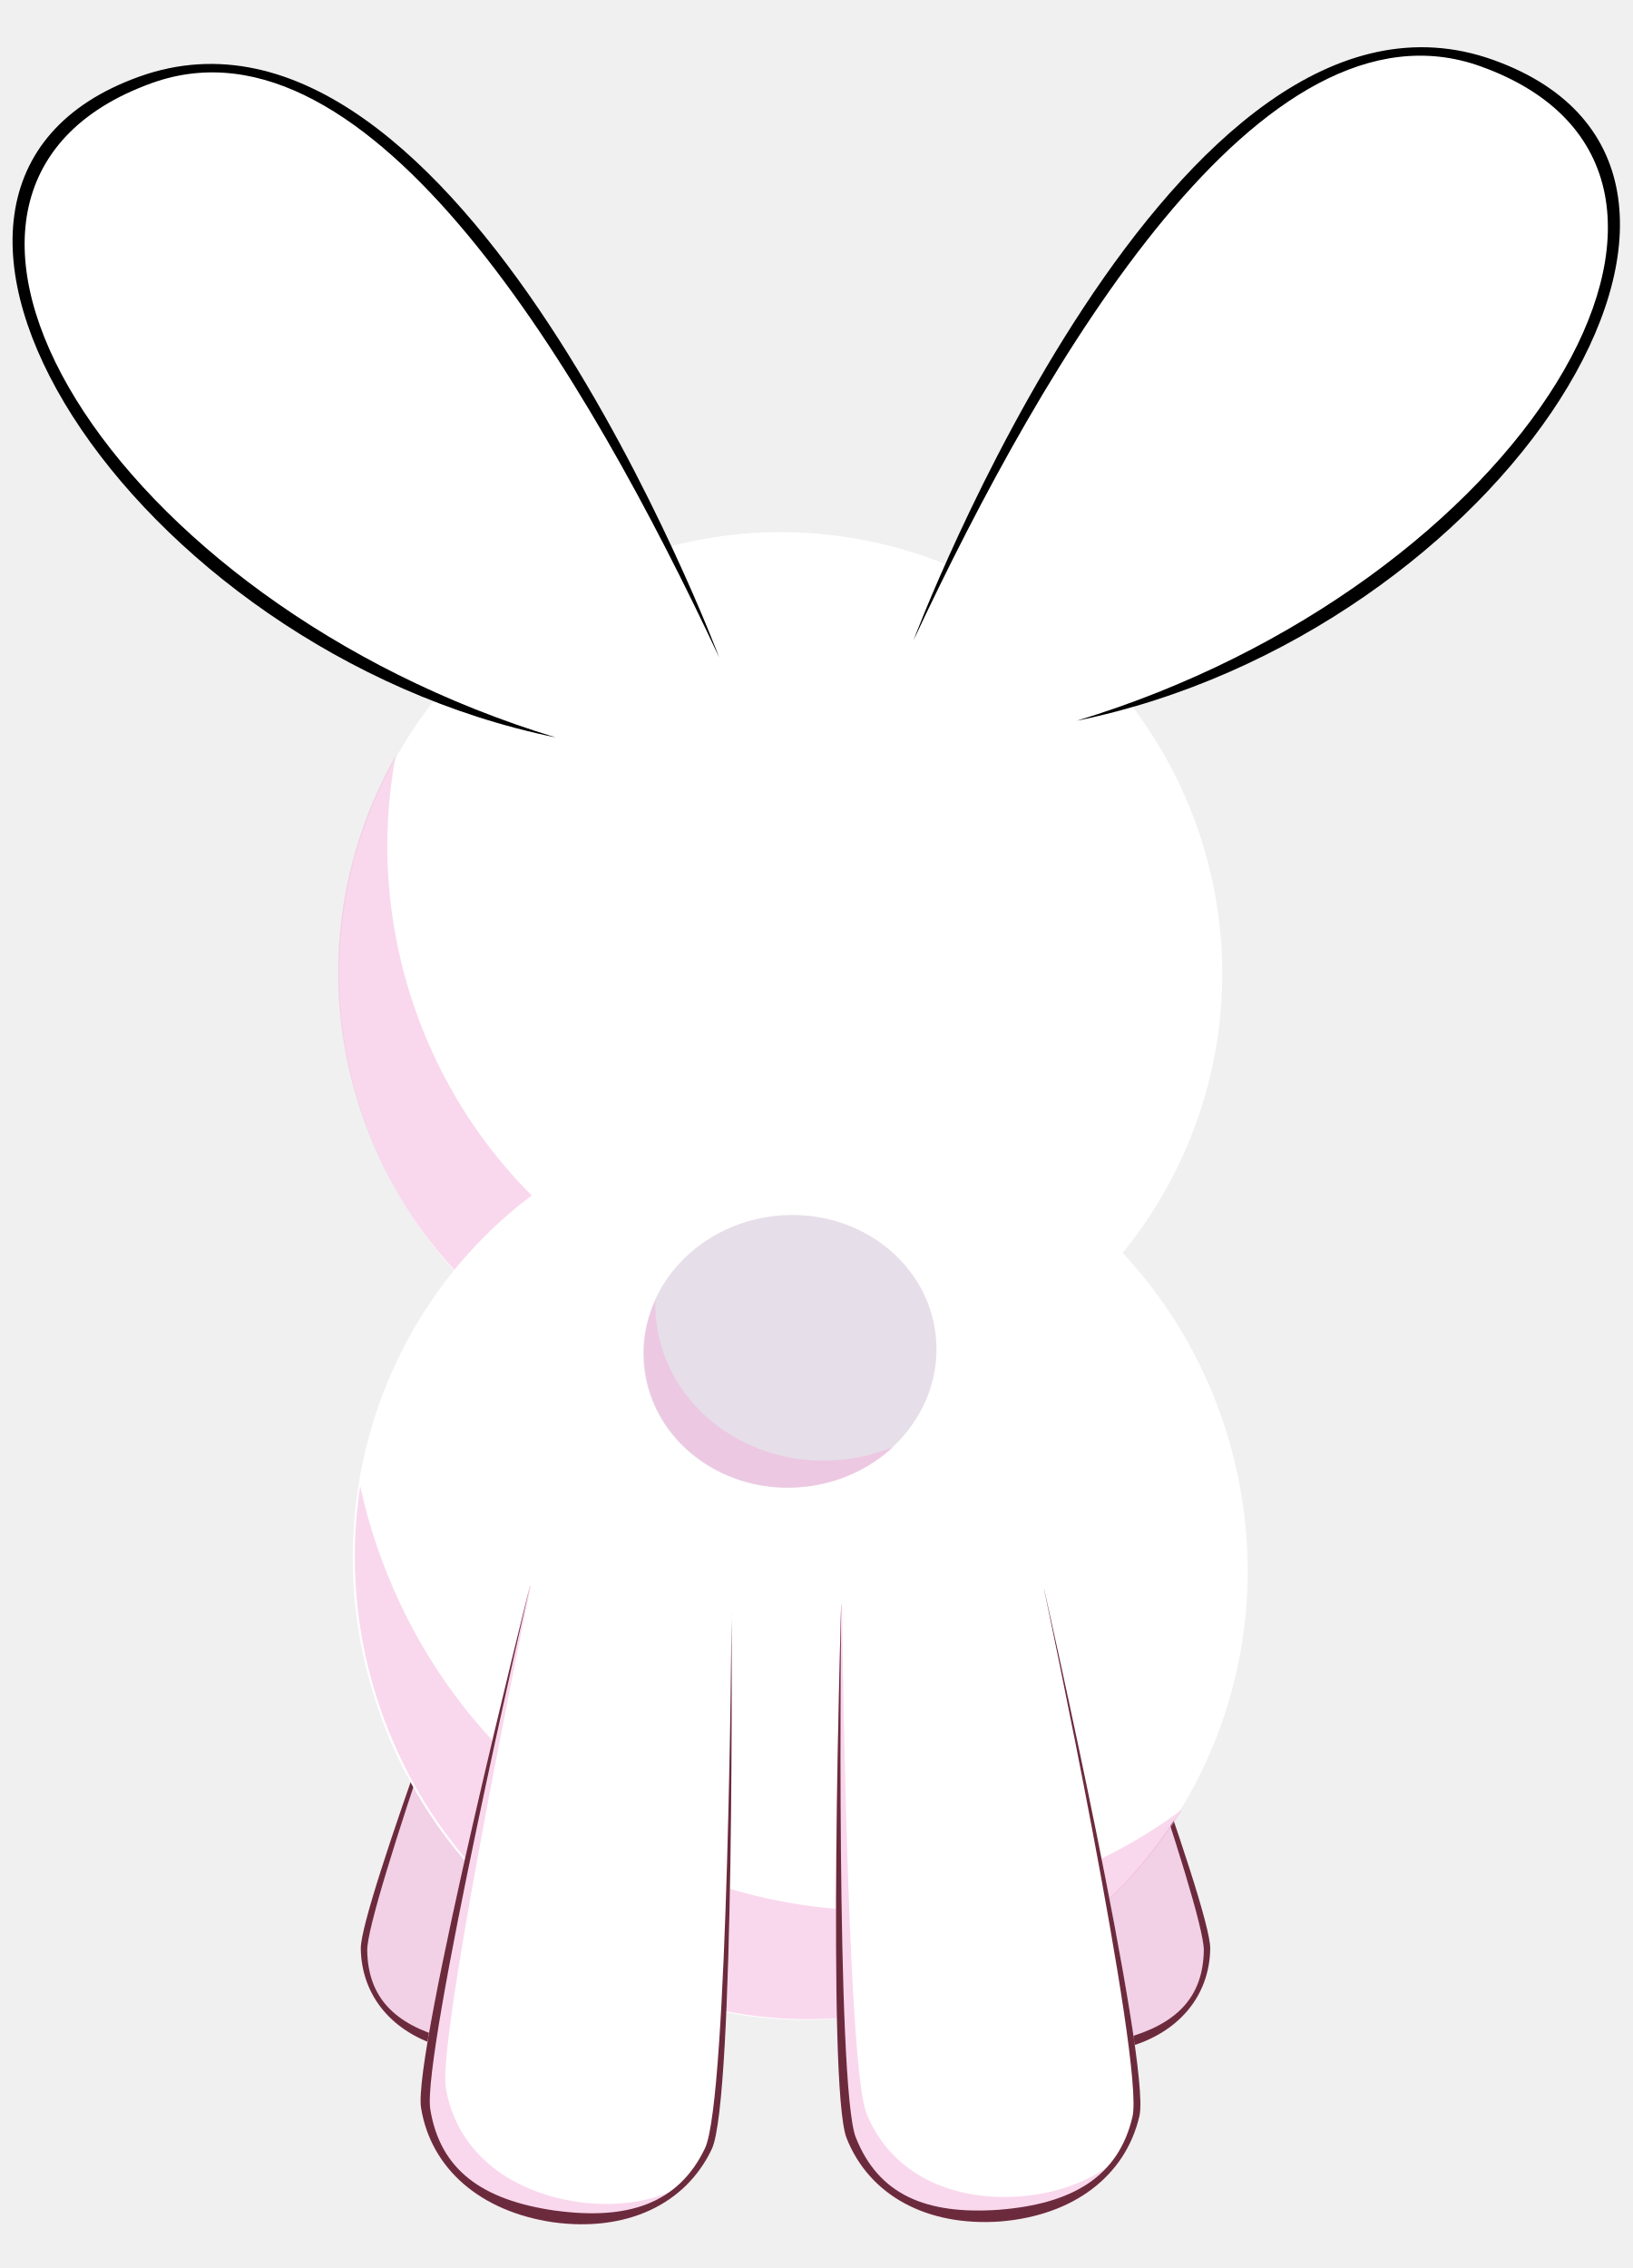
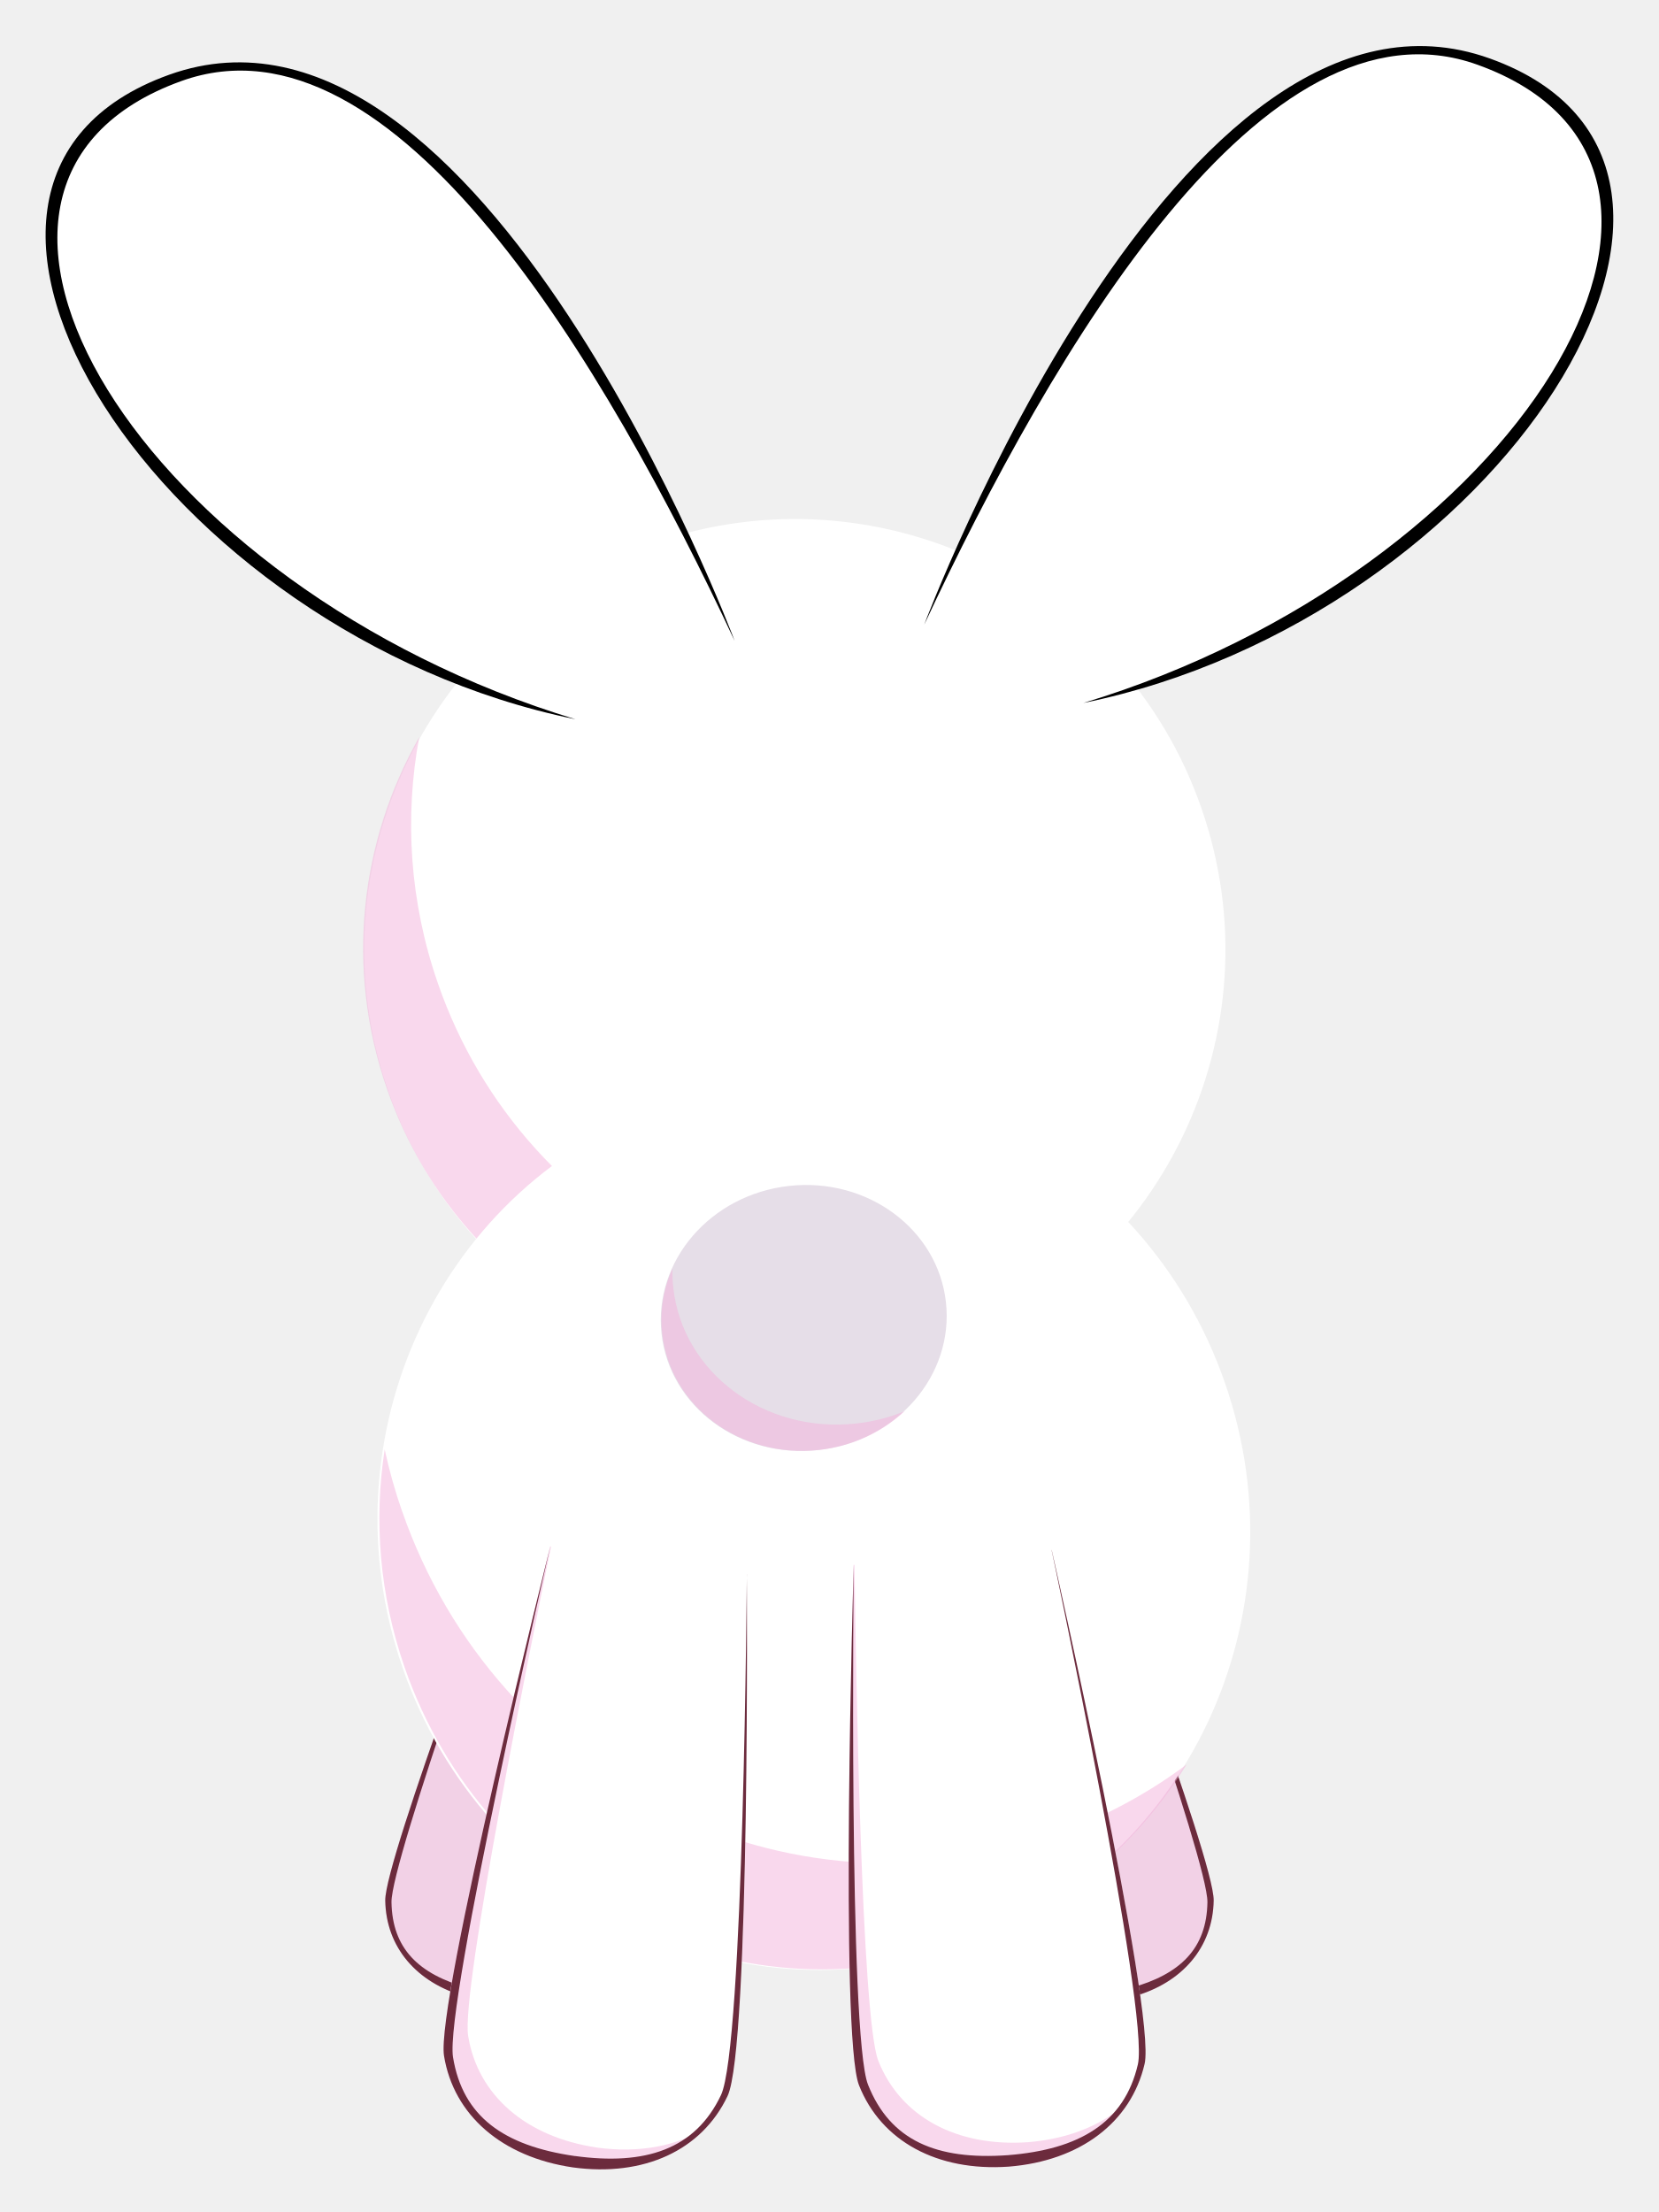
- <svg xmlns="http://www.w3.org/2000/svg" viewBox="1934.68 372.67 308.73 428.96">
+ <svg xmlns="http://www.w3.org/2000/svg" viewBox="1928.21 372.67 321.68 428.96">
  <defs>
    <style>
      .st0 {
        fill: #231f20;
      }
      .st1, .st2 {
        opacity: .5;
      }
      .st1, .st3 {
        fill: #f3b2db;
      }
      .st4 {
        font-family: MyriadPro-Regular, 'Myriad Pro';
        font-size: 99.48px;
      }
      .st2, .st5, .st6, .st7, .st8 {
        fill: #fff;
      }
      .st9, .st10 {
        fill: none;
      }
      .st11 {
        fill: #6c2b3d;
      }
    .kv2{fill:#E6DEE8}</style>
  </defs>
  <g>
    <path class="st6 kv0" d="M2161.2,529.41c15.14,43.54-7.89,91.12-51.44,106.25-43.54,15.14-91.12-7.89-106.25-51.44-15.14-43.55,7.89-91.12,51.44-106.25,43.54-15.14,91.12,7.89,106.25,51.44Z" />
    <path class="st1" d="M2013.15,563.42c-5.54-15.93-6.52-32.34-3.64-47.81-11.4,20.06-14.43,44.74-6.25,68.25,15.04,43.27,62.31,66.15,105.58,51.11,9.8-3.41,18.56-8.47,26.06-14.77-.84.32-1.69.63-2.55.93-48.85,16.98-102.22-8.85-119.2-57.7Z" />
    <path class="st5" d="M2072.1,500.96s-51.08-131.69-108.14-113.45c-64.16,20.51,2.94,115.28,87.74,126.82" />
    <path d="M1963.4,388.38c41.36-14.87,82.45,55.56,107.28,108.58,0,0-49.35-131.48-109.71-109.78-58.29,20.95-1.5,108.58,78.84,124.97-84.27-25.53-132.28-103.69-76.41-123.77Z" />
    <path class="st5" d="M2106.03,497.8s51.08-131.69,108.14-113.45c64.16,20.51-2.94,115.28-87.74,126.82" />
    <path d="M2214.72,385.22c-41.36-14.87-82.45,55.56-107.28,108.58,0,0,49.35-131.48,109.71-109.78,58.29,20.95,1.5,108.59-78.84,124.97,84.27-25.53,132.28-103.69,76.41-123.77Z" />
    <g>
      <path class="st1" d="M2054.62,674.32s-9.06,70.61-13.18,77.37c-4.7,7.72-13.35,10.77-23.06,8.13l.31.09c-9.71-2.64-15.63-9.64-15.78-18.67-.14-7.92,25-74.17,25-74.17" />
      <path class="st11" d="M2054.62,674.32s-9.96,70.36-14.08,77.13c-4.68,7.68-11.92,9.31-21.55,6.74.05.01.1.03.16.04l-.31-.09c.05.02.1.03.16.04-9.61-2.65-14.72-7.64-14.87-16.62-.14-7.92,23.79-74.5,23.79-74.5,0,0-25.14,66.24-25,74.17.15,8.99,6.01,15.96,15.63,18.63,9.65,2.56,18.23-.49,22.9-8.17,4.12-6.77,13.18-77.37,13.18-77.37Z" />
    </g>
    <g>
      <path class="st1" d="M2111.87,674.32s9.06,70.61,13.18,77.37c4.7,7.72,13.35,10.77,23.06,8.13l-.31.09c9.71-2.64,15.63-9.64,15.78-18.67.14-7.92-25-74.17-25-74.17" />
      <path class="st11" d="M2111.87,674.32s9.96,70.36,14.08,77.13c4.68,7.68,11.92,9.31,21.55,6.74-.05.01-.1.03-.16.04l.31-.09c-.05.02-.1.03-.16.04,9.61-2.65,14.72-7.64,14.87-16.62.14-7.92-23.79-74.5-23.79-74.5,0,0,25.14,66.24,25,74.17-.15,8.99-6.01,15.96-15.63,18.63-9.65,2.56-18.23-.49-22.9-8.17-4.12-6.77-13.18-77.37-13.18-77.37Z" />
    </g>
    <path class="st7 kv1" d="M2006.32,696.21c15.67,45.07,64.06,69.2,108.08,53.9,44.02-15.3,67.01-64.25,51.34-109.32-15.67-45.07-64.06-69.2-108.08-53.9-44.02,15.3-67,64.25-51.34,109.32Z" />
    <path class="st1" d="M2006.19,665.76c-1.39-3.98-2.51-8-3.38-12.01-2.13,13.72-1.02,28.21,3.89,42.33,15.67,45.07,64.06,69.2,108.08,53.9,18.81-6.54,33.77-19.22,43.53-35.12-7.73,5.77-16.45,10.46-26.02,13.79-51.36,17.85-107.81-10.3-126.09-62.89Z" />
    <path class="st5" d="M2073.04,677.95s.68,91.92-3.73,101.2c-5.03,10.59-16.37,15.77-30.23,13.8l.45.06c-13.86-1.96-23.31-10.08-25.21-21.65-1.66-10.15,20.61-98.81,20.61-98.81" />
    <path class="st1" d="M2043.99,789.13c.08,0,.15.03.22.04l-.45-.06c.08.01.15.01.22.02-13.73-2.02-23.1-10.11-24.98-21.62-1.44-8.79,12.37-76.88,16.08-94.93l-.17-.02s-22.27,88.66-20.61,98.81c1.88,11.51,11.25,19.6,24.98,21.62,10.71,1.46,19.89-1.37,25.79-7.66-5.62,3.53-12.91,4.92-21.1,3.81Z" />
    <path class="st11" d="M2073.04,677.95s-.6,91.73-5.02,101.02c-5.01,10.53-14.67,13.69-28.4,11.79.08.01.15.03.22.04l-.45-.06c.08.01.15.02.23.03-13.72-1.99-21.68-7.65-23.56-19.16-1.66-10.15,18.87-99.06,18.87-99.06,0,0-22.27,88.66-20.61,98.81,1.88,11.51,11.25,19.6,24.98,21.62,13.76,1.88,25-3.3,30-13.83,4.42-9.29,3.73-101.2,3.73-101.2Z" />
    <path class="st5" d="M2132.14,673.26s20.35,89.64,18.02,99.65c-2.65,11.42-12.62,18.91-26.57,19.95l.45-.03c-13.96,1.05-24.93-4.86-29.26-15.75-3.8-9.56-1.03-100.93-1.03-100.93" />
    <path class="st1" d="M2127.57,788.08c.08,0,.15,0,.23,0l-.45.03c.08,0,.15-.02.22-.02-13.85.97-24.73-4.93-29.03-15.77-3.29-8.28-4.38-77.74-4.62-96.17h-.17s-2.77,91.39,1.03,100.94c4.3,10.84,15.18,16.73,29.03,15.77,10.78-.87,19.14-5.59,23.56-13.01-4.74,4.65-11.56,7.57-19.8,8.24Z" />
    <path class="st11" d="M2132.14,673.26s19.06,89.73,16.73,99.75c-2.64,11.36-11.4,16.51-25.22,17.6.08,0,.15,0,.23-.01l-.45.03c.08,0,.15-.01.23-.02-13.83.99-22.82-2.83-27.12-13.67-3.8-9.56-2.77-100.8-2.77-100.8,0,0-2.77,91.38,1.03,100.93,4.3,10.84,15.18,16.73,29.03,15.76,13.84-1.11,23.71-8.57,26.35-19.93,2.32-10.02-18.02-99.65-18.02-99.65Z" />
    <path class="st7 kv2" d="M2056.5,631.32c1.57,14.14,15.19,24.24,30.42,22.55,15.23-1.69,26.3-14.53,24.73-28.67-1.57-14.14-15.19-24.24-30.42-22.55-15.23,1.69-26.3,14.53-24.73,28.67Z" />
    <path class="st1" d="M2058.78,622.42c-.14-1.25-.19-2.49-.17-3.72-1.73,3.87-2.48,8.17-1.98,12.6,1.57,14.14,15.19,24.24,30.42,22.55,6.51-.72,12.25-3.48,16.58-7.51-2.91,1.2-6.05,2.01-9.36,2.38-17.77,1.97-33.66-9.8-35.49-26.3Z" />
  </g>
</svg>
